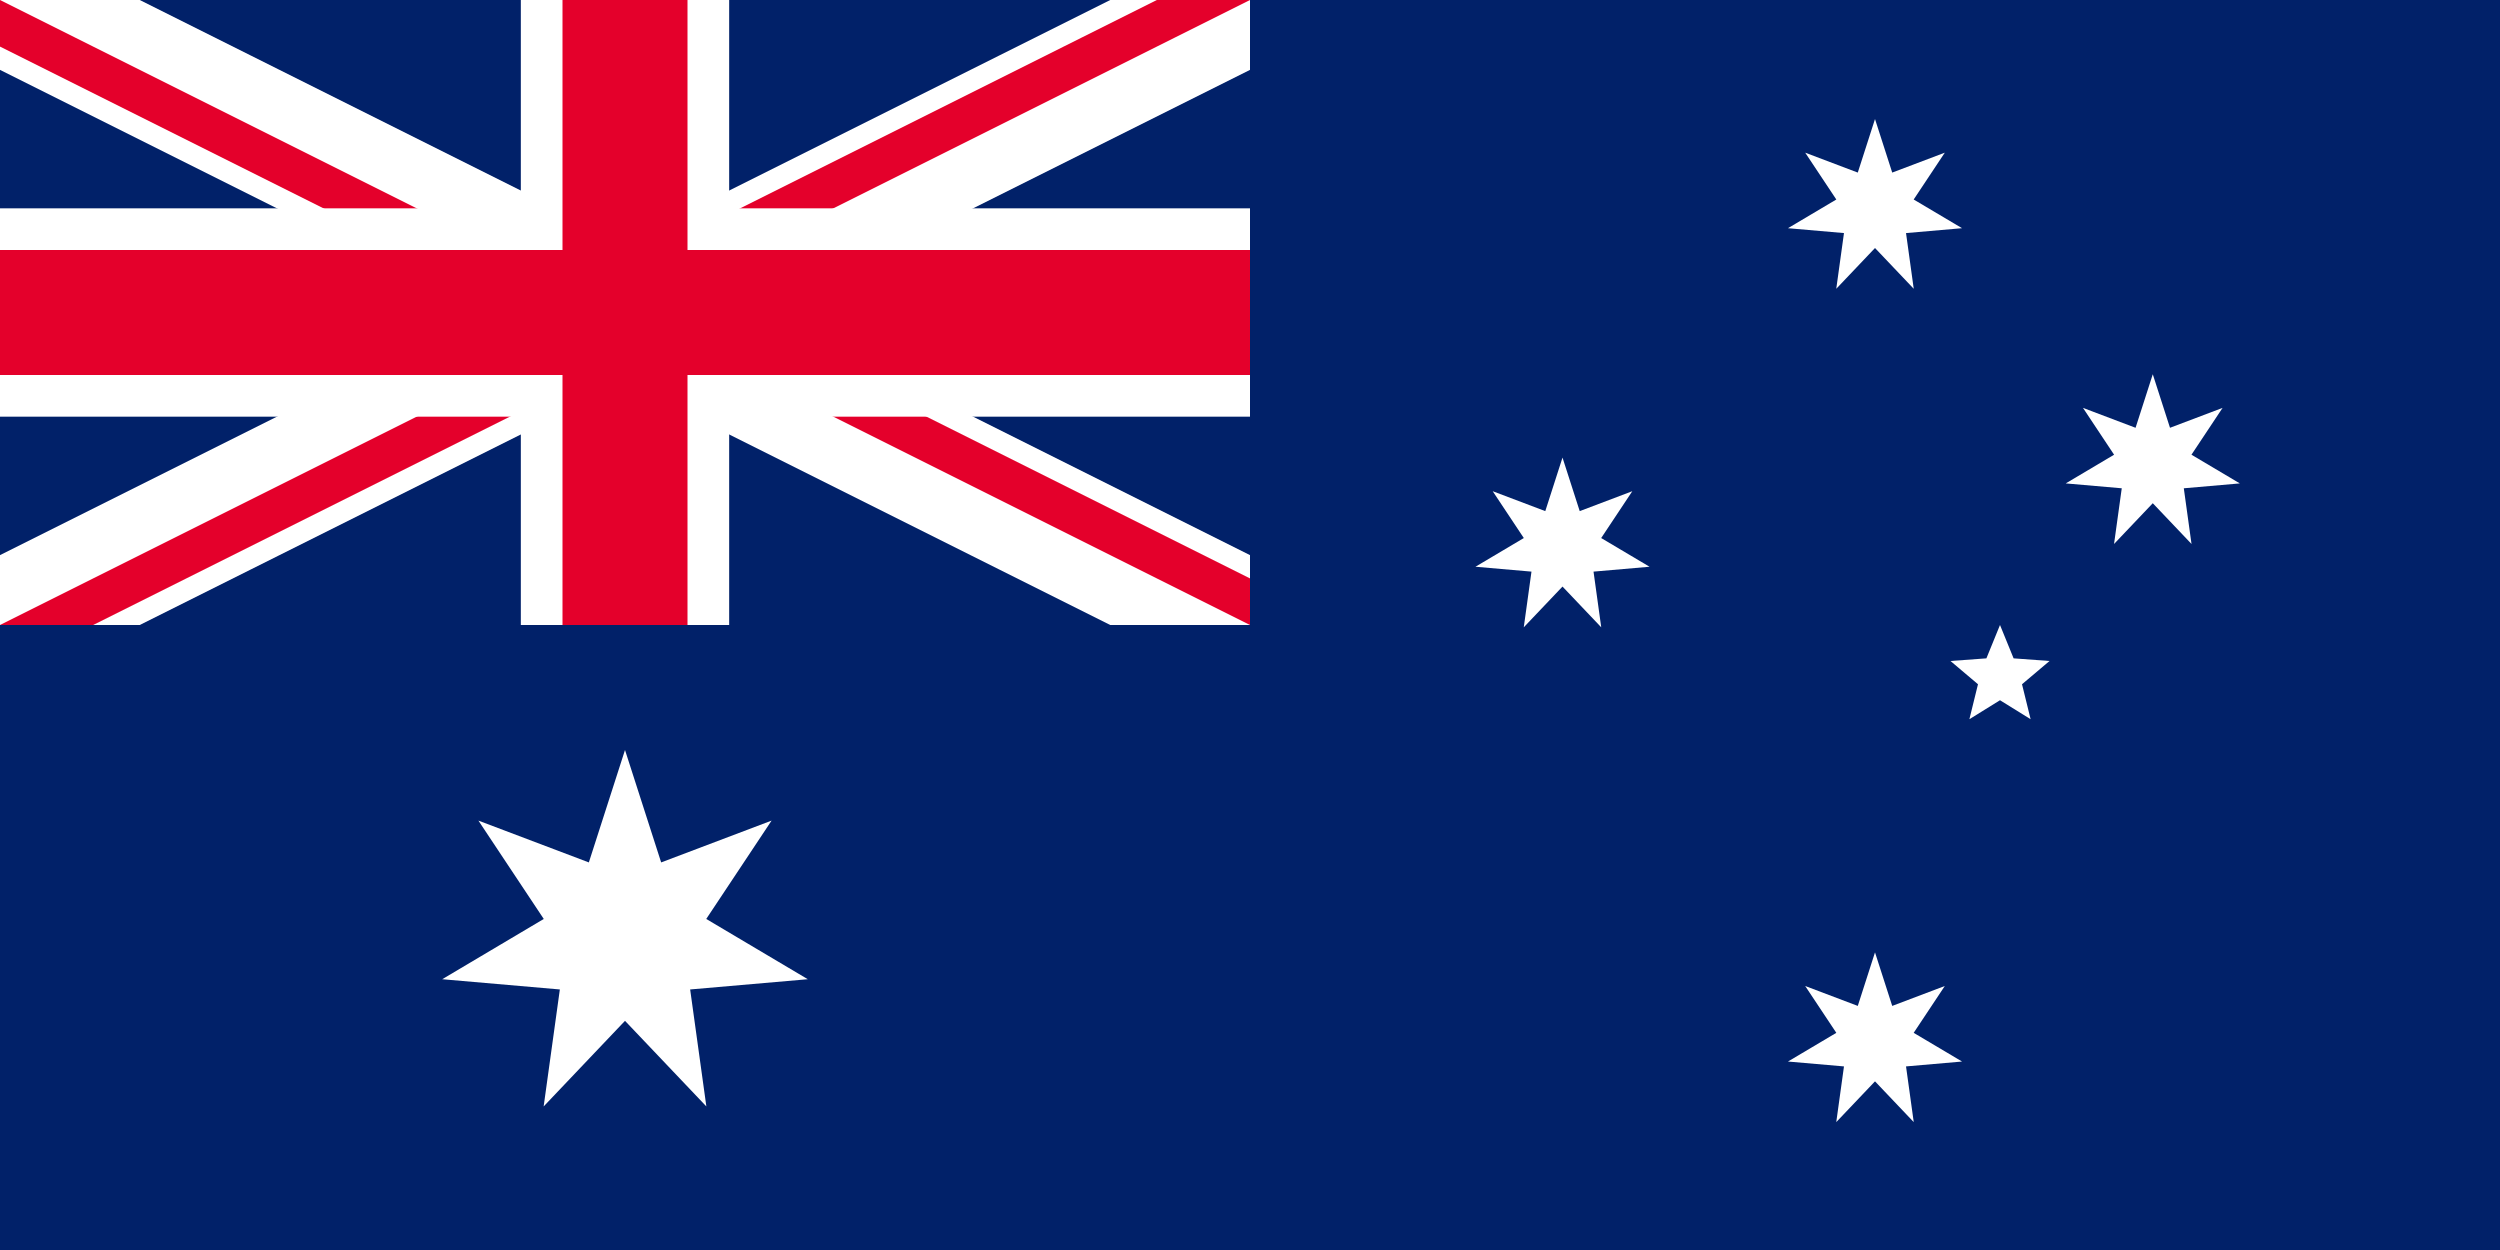
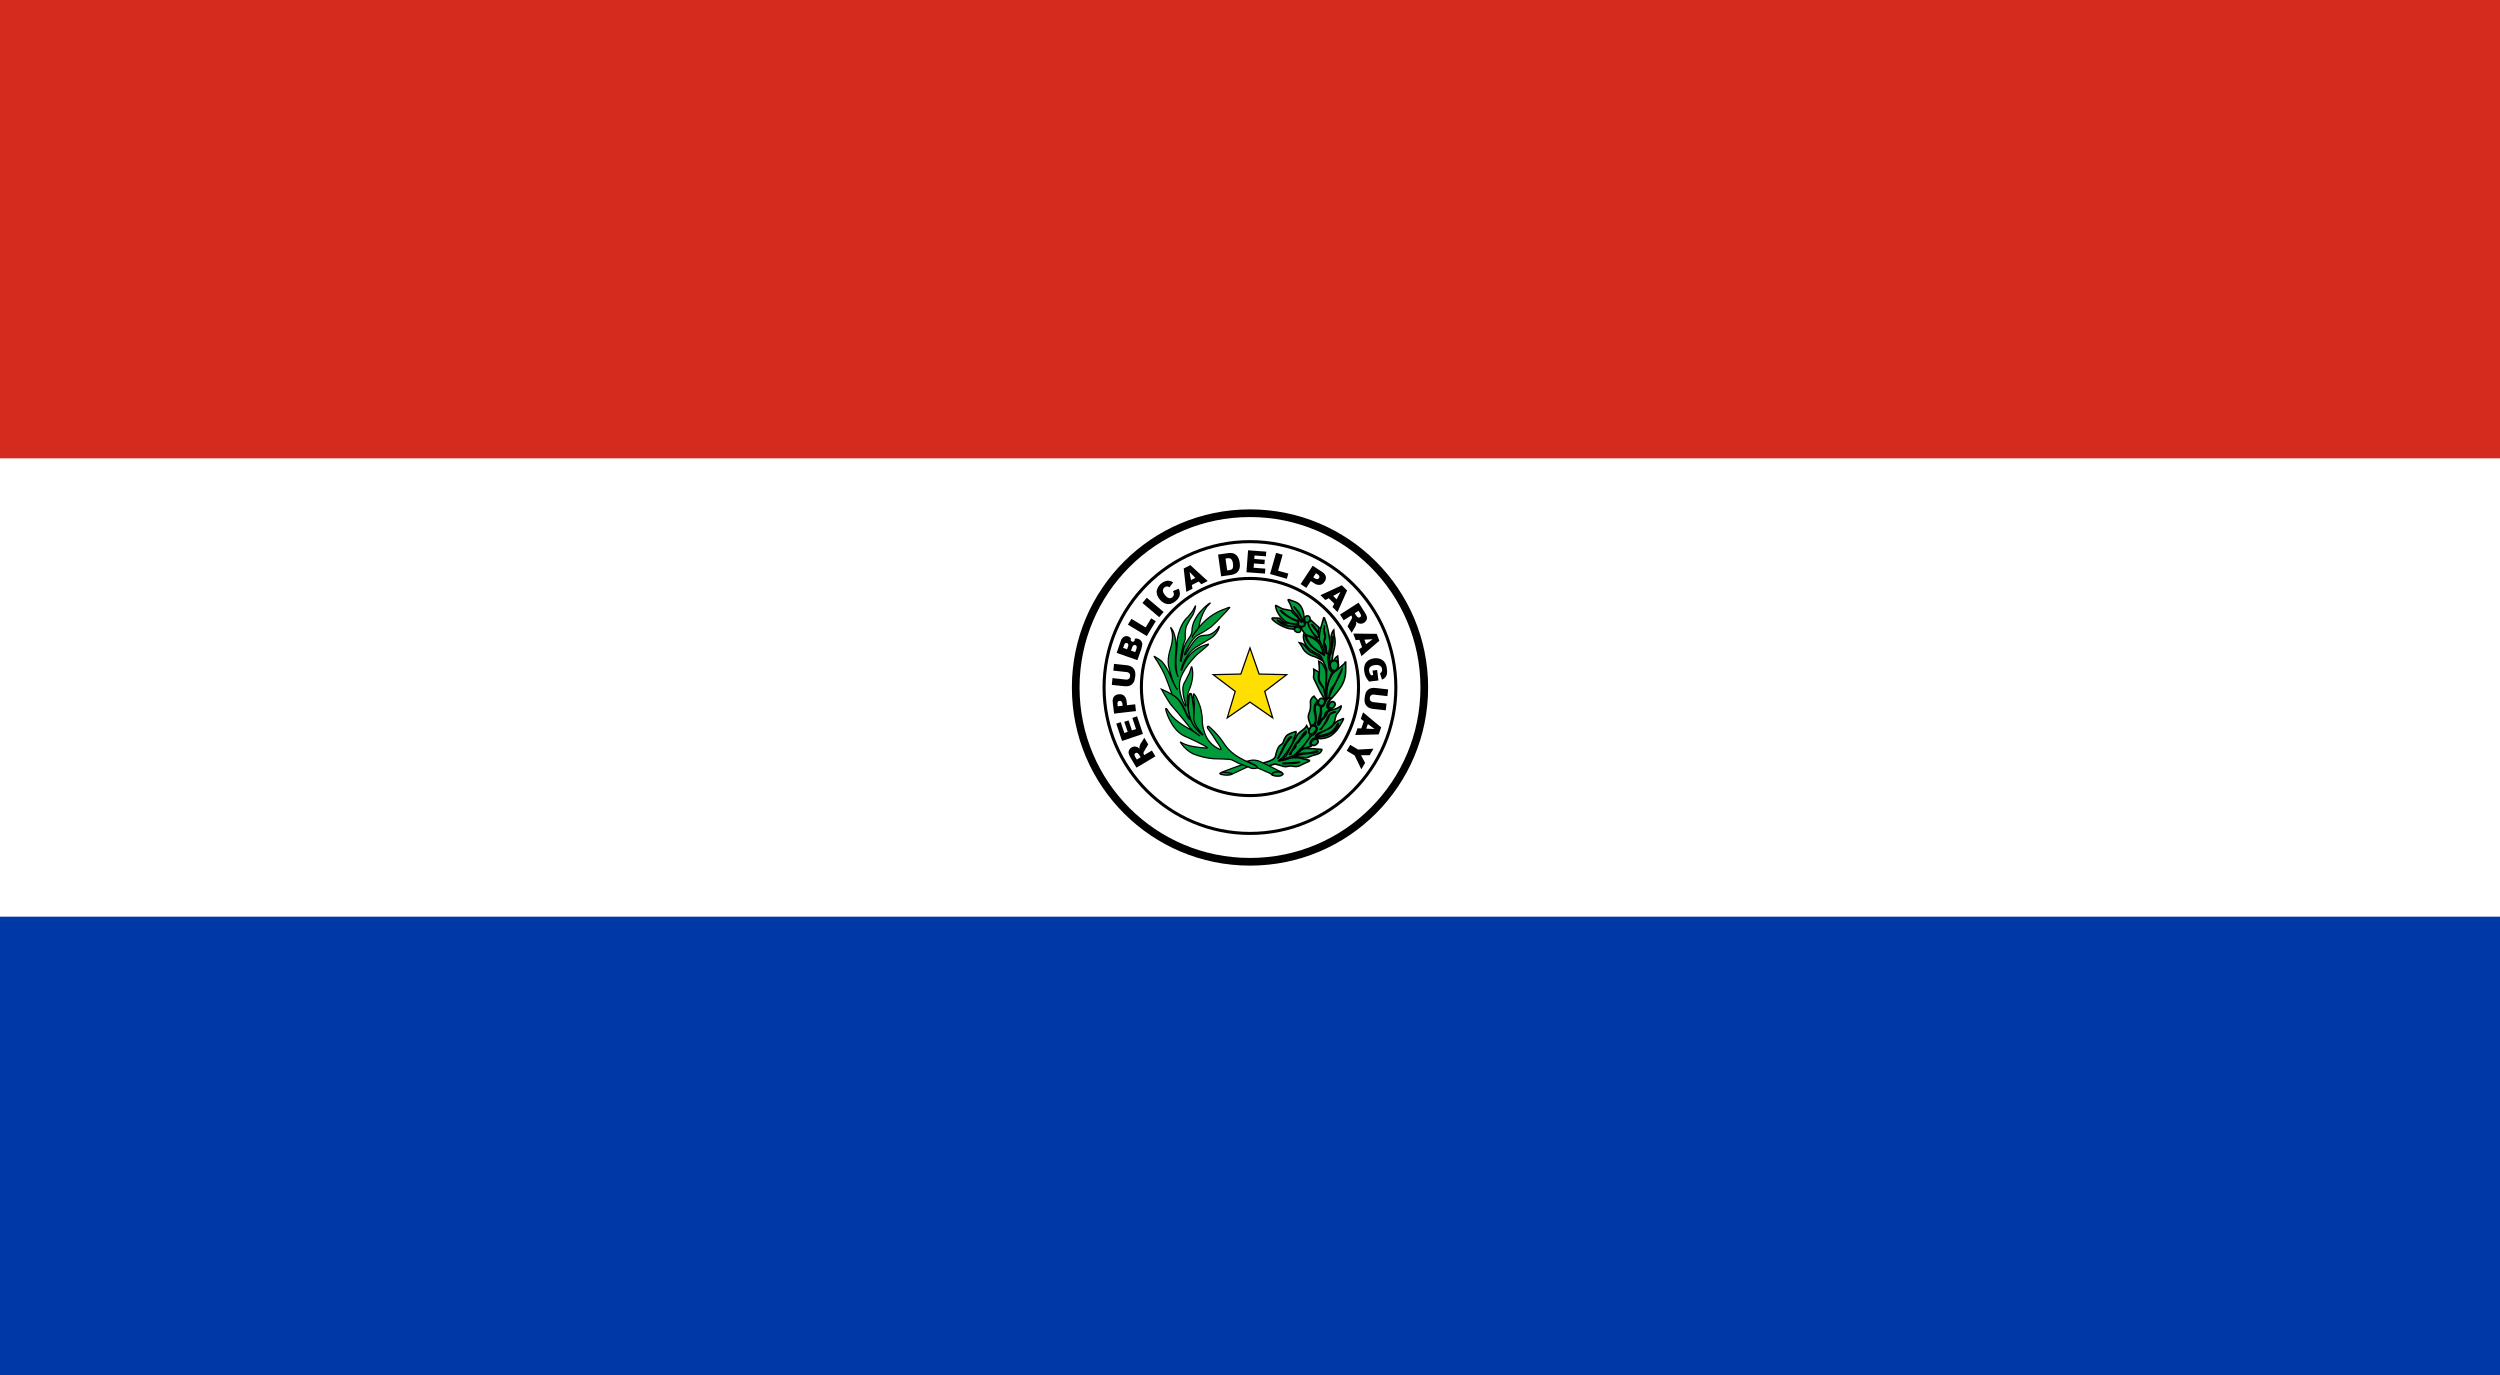
- <svg xmlns="http://www.w3.org/2000/svg" xmlns:xlink="http://www.w3.org/1999/xlink" viewBox="0 0 10080 5040">
-   <defs>
-     <clipPath id="b">
-       <path d="M0 0h6v3H0z" />
-     </clipPath>
-     <clipPath id="c">
-       <path d="M0 0v1.5h6V3zm6 0H3v3H0z" />
-     </clipPath>
-     <path id="a" d="M0-360l69.421 215.845 212.038-80.301L155.99-35.603l194.985 115.71-225.881 19.651 31.105 224.59L0 160l-156.198 164.349 31.105-224.59-225.881-19.651 194.986-115.711-125.471-188.853 212.038 80.301z" />
-     <path id="e" d="M0-210L54.86-75.508l144.862 10.614L88.765 28.842l34.67 141.052L0 93.334l-123.435 76.56 34.67-141.052-110.957-93.736L-54.86-75.508z" />
-     <use id="d" xlink:href="#a" transform="scale(2.1)" />
-   </defs>
-   <path fill="#012169" d="M0 0h10080v5040H0z" />
-   <path d="M0 0l6 3m0-3L0 3" stroke="#fff" stroke-width=".6" clip-path="url(#b)" transform="scale(840)" />
-   <path d="M0 0l6 3m0-3L0 3" stroke="#e4002b" stroke-width=".4" clip-path="url(#c)" transform="scale(840)" />
-   <path d="M2520 0v2520M0 1260h5040" stroke="#fff" stroke-width="840" />
-   <path d="M2520 0v2520M0 1260h5040" stroke="#e4002b" stroke-width="504" />
-   <g fill="#fff">
-     <use xlink:href="#d" x="2520" y="3780" />
-     <use xlink:href="#a" x="7560" y="4200" />
-     <use xlink:href="#a" x="6300" y="2205" />
-     <use xlink:href="#a" x="7560" y="840" />
-     <use xlink:href="#a" x="8680" y="1869" />
-     <use xlink:href="#e" x="8064" y="2730" />
-   </g>
+ <svg xmlns="http://www.w3.org/2000/svg" viewBox="0 0 1200 660">
+   <path d="M0 0h1200v660H0z" fill="#0038a8" />
+   <path d="M0 0h1200v440H0z" fill="#fff" />
+   <path d="M0 0h1200v220H0z" fill="#d52b1e" />
+   <path d="M683.656 329.978A83.656 83.656 0 1 1 600 246.344a83.657 83.657 0 0 1 83.656 83.634z" fill="#fff" stroke="#000" stroke-miterlimit="10" stroke-width="3.687" />
+   <path d="M640.448 317.02c-2.031-.08-2.043 2.158-2.043 2.158s.07-.662.012.09c-.039.743.333 2.555 1.833 2.7 1.583.139 2.109-1.711 2.122-2.609 0-.356-.116-2.3-1.924-2.34" fill="#009b3a" stroke="#000" stroke-width=".985" />
+   <path d="M547.516 363.468l-.717-1.187a4.618 4.618 0 0 0-.558-.675.818.818 0 0 0-.554-.273.987.987 0 0 0-.652.132.925.925 0 0 0-.49.675 1.911 1.911 0 0 0 .393 1.2l.725 1.235zm7.08-.408l-9.1 5.412-2.778-4.668a7.86 7.86 0 0 1-.95-2.122 2.373 2.373 0 0 1 .156-1.6 2.92 2.92 0 0 1 1.23-1.313 3.154 3.154 0 0 1 1.48-.457 2.98 2.98 0 0 1 1.426.365 4.562 4.562 0 0 1 .955.768 3.465 3.465 0 0 1-.113-.934 5.96 5.96 0 0 1 .221-.73 7.091 7.091 0 0 1 .313-.729l1.839-2.928 1.875 3.18-1.875 3.157a2.6 2.6 0 0 0-.4.92 1.485 1.485 0 0 0 .195.807l.156.258 3.687-2.194zm-16.02-7.41l-2.778-8.3 2.142-.72 1.74 5.2 1.606-.54-1.636-4.83 2.058-.671 1.616 4.806 1.97-.637-1.778-5.355 2.273-.774 2.822 8.458zm.3-16.9l-.112-.777a2.033 2.033 0 0 0-.47-1.284 1.135 1.135 0 0 0-.9-.282 1.3 1.3 0 0 0-.79.417 1.627 1.627 0 0 0-.192 1.28l.089.934zm-4.116 3.79l-.631-5.394a3.809 3.809 0 0 1 .524-2.734 3.212 3.212 0 0 1 2.293-1.152 3.259 3.259 0 0 1 2.6.657 4.283 4.283 0 0 1 1.236 2.82l.2 1.776 3.9-.453.382 3.264zm-.367-20.64l.338-3.25 6.282.676a5.511 5.511 0 0 1 1.71.482 3.549 3.549 0 0 1 1.362 1.074 3.756 3.756 0 0 1 .736 1.4 6.511 6.511 0 0 1 .1 2.31 11.886 11.886 0 0 1-.294 1.654 4.269 4.269 0 0 1-.593 1.469 3.841 3.841 0 0 1-1.019 1.03 3.328 3.328 0 0 1-1.289.55 5.822 5.822 0 0 1-1.812.112l-6.253-.66.337-3.255 6.416.7a1.691 1.691 0 0 0 2.023-1.6 1.783 1.783 0 0 0-.339-1.371 1.816 1.816 0 0 0-1.293-.623zm10.523-8.892l.564-1.566a1.923 1.923 0 0 0 .1-1.236.98.98 0 0 0-.642-.578.907.907 0 0 0-.828.068 1.861 1.861 0 0 0-.672 1.03l-.558 1.576zm-3.924-1.376l.475-1.329a1.584 1.584 0 0 0 .087-1.1.867.867 0 0 0-.612-.52.909.909 0 0 0-.774.034 1.566 1.566 0 0 0-.578.895l-.5 1.366zm-5 1.755L538 307.6a3.418 3.418 0 0 1 1.509-1.97 2.519 2.519 0 0 1 2.04-.152 2.563 2.563 0 0 1 1.322 1.095.983.983 0 1 0 1.724.048 2.612 2.612 0 0 1 1.779.04 2.935 2.935 0 0 1 1.26.84 3.141 3.141 0 0 1 .632 1.334 3.719 3.719 0 0 1-.089 1.279c-.166.744-.264 1.215-.348 1.435l-1.862 5.33zm5.392-13.555l1.71-2.791 6.811 4.128 2.652-4.356 2.22 1.356-4.322 7.145zm6.986-10.406l2.1-2.5 8.07 6.823-2.106 2.5zm14.657-5.686l2.75-1.176a5.475 5.475 0 0 1 .582 2.135 4.092 4.092 0 0 1-.39 1.92 6.472 6.472 0 0 1-1.534 1.815 6.981 6.981 0 0 1-2.5 1.415 4.659 4.659 0 0 1-2.592-.151 6.161 6.161 0 0 1-2.66-1.97 5.562 5.562 0 0 1-1.5-3.988 6.283 6.283 0 0 1 5.066-4.994 4.627 4.627 0 0 1 2.886.807l-1.807 2.344a2.19 2.19 0 0 0-.7-.34 1.588 1.588 0 0 0-.878-.01 1.847 1.847 0 0 0-.8.4 1.919 1.919 0 0 0-.74 1.784 3.88 3.88 0 0 0 .975 1.883 4.025 4.025 0 0 0 1.956 1.507 2.087 2.087 0 0 0 2.327-1.755 3.249 3.249 0 0 0-.432-1.625m10.7-6.355l-2.763-2.86.7 3.924zm1.647 1.736l-3.312 1.684.338 1.794-2.975 1.512-1.26-11.23 3.18-1.625 8.346 7.623-3.043 1.556zm12.855-11.022l.813 5.71.795-.117a3.3 3.3 0 0 0 1.425-.424 1.562 1.562 0 0 0 .544-.895 4.658 4.658 0 0 0 0-1.843 3.575 3.575 0 0 0-.863-2.194 2.343 2.343 0 0 0-1.9-.35zm-3.557-1.912l4.8-.691a5.844 5.844 0 0 1 2.332.059 3.842 3.842 0 0 1 1.622.9 4.593 4.593 0 0 1 1.059 1.556 7.455 7.455 0 0 1 .548 2 6.487 6.487 0 0 1-.01 2.641 4.468 4.468 0 0 1-.833 1.716 3.521 3.521 0 0 1-1.343 1.027 7.324 7.324 0 0 1-1.9.579l-4.812.677zm14.391-2.05l8.727.647-.162 2.251-5.464-.408-.127 1.678 5.068.374-.183 2.145-5.041-.36-.148 2.063 5.621.417-.176 2.383-8.895-.656zm13.446 1.234l3.142.876-2.172 7.685 4.906 1.386-.716 2.49-8.052-2.28zm17.84 11.732l.676.438a2.11 2.11 0 0 0 1.28.456.984.984 0 0 0 .78-.486 1.3 1.3 0 0 0 .2-.895 1.773 1.773 0 0 0-.863-.962l-.78-.526zm-.26-5.569l4.544 3a3.682 3.682 0 0 1 1.74 2.163 3.1 3.1 0 0 1-.585 2.5 3.214 3.214 0 0 1-2.175 1.546 4.181 4.181 0 0 1-2.95-.856l-1.494-.992-2.147 3.273-2.74-1.814zm11.472 16.122l1.842-3.525-3.5 1.892zm-1.117 2.1l-2.652-2.606-1.6.876-2.376-2.335 4.884-2.256 5.381-2.487 2.528 2.5-4.6 10.335-2.43-2.412zm9.821 4.587l.745 1.177a4.374 4.374 0 0 0 .583.656.873.873 0 0 0 .57.249.91.91 0 0 0 .626-.156 1 1 0 0 0 .486-.69 1.944 1.944 0 0 0-.437-1.177l-.755-1.206zm-7.07.627l8.913-5.69 2.926 4.586a9 9 0 0 1 1.053 2.082 2.585 2.585 0 0 1-.138 1.6 2.934 2.934 0 0 1-1.17 1.344 2.778 2.778 0 0 1-1.49.5 3.22 3.22 0 0 1-1.436-.293 5.456 5.456 0 0 1-.965-.753 3.707 3.707 0 0 1 .141.924 5.741 5.741 0 0 1-.186.73 3.884 3.884 0 0 1-.318.748l-1.725 2.987-2-3.118 1.8-3.2a2.221 2.221 0 0 0 .357-.948 1.175 1.175 0 0 0-.225-.8l-.142-.242-3.626 2.31zm12.5 14.24l3.17-2.393-3.963.22zm-1.924 1.416l-1.27-3.5-1.8.126-1.152-3.137 11.3.132 1.221 3.336-8.58 7.354-1.176-3.23zm5.06 11.246l2.176-.287.63 5.04-4.473.54a10.037 10.037 0 0 1-1.641-2.375 8.267 8.267 0 0 1-.69-2.577 6.089 6.089 0 0 1 .268-3.123 4.428 4.428 0 0 1 1.656-2.082 6.431 6.431 0 0 1 2.8-1 5.925 5.925 0 0 1 3.076.34 4.643 4.643 0 0 1 2.192 1.824 6.564 6.564 0 0 1 .861 2.812 7.275 7.275 0 0 1 .01 2.631 3.167 3.167 0 0 1-.8 1.56 4.092 4.092 0 0 1-1.554 1.061l-.95-3.05a1.693 1.693 0 0 0 .823-.778 2.171 2.171 0 0 0 .172-1.206 2.246 2.246 0 0 0-.95-1.614 3.652 3.652 0 0 0-2.437-.34 3.814 3.814 0 0 0-2.352.938 2.423 2.423 0 0 0-.5 1.892 3.41 3.41 0 0 0 .284 1.007 6.607 6.607 0 0 0 .676 1.085l1-.137zm6.694 15.856l-.372 3.238-6.252-.7a5.306 5.306 0 0 1-1.726-.492 3.8 3.8 0 0 1-1.352-1.074 3.754 3.754 0 0 1-.72-1.386 6.879 6.879 0 0 1-.09-2.325c.07-.506.169-1.065.29-1.663a4.267 4.267 0 0 1 .618-1.464 4.135 4.135 0 0 1 1.01-1.017 3.645 3.645 0 0 1 1.3-.54 5.517 5.517 0 0 1 1.814-.1l6.262.714-.372 3.23-6.4-.736a1.85 1.85 0 0 0-1.407.327 1.781 1.781 0 0 0-.621 1.26 1.76 1.76 0 0 0 .327 1.371 1.916 1.916 0 0 0 1.28.647zM655.8 349.76l3.984.142-3.216-2.345zm-2.363-.12l1.206-3.507-1.476-1.056 1.1-3.156 8.693 7.223-1.2 3.379-11.26.277 1.107-3.239zm5.837 9.734l-1.839 3.127-4.164.014 1.993 3.658-1.827 3.089-3.214-6.66-3.812-2.246 1.675-2.826 3.808 2.262z" />
+   <path d="M670.01 330a70.028 70.028 0 1 1-70.024-70.011A70.032 70.032 0 0 1 670.01 330z" fill="none" stroke="#000" stroke-miterlimit="10" stroke-width="1.475" />
+   <path d="M652.093 329.754a52.113 52.113 0 1 1-52.109-52.1 52.1 52.1 0 0 1 52.109 52.1z" fill="none" stroke="#000" stroke-miterlimit="10" stroke-width="1.475" />
+   <path d="M599.99 311.012l4.377 12.53 13.244.3-10.554 8.026 3.837 12.7-10.9-7.548-10.908 7.548 3.818-12.7-10.57-8.026 13.27-.3z" fill="#fedf00" stroke="#000" stroke-width=".602" />
+   <path d="M624.052 365.729a8.869 8.869 0 0 1-2.69.648c-.476.062-2.343.081-3.133.11-.435.03-1.273.151-1.709.151-3.828-.436 6.219-.375 7.532-.91m-10.031-2.96c.25-.448 1.5-3.24 1.956-4.033s1.5-2.856 2.12-3.72c.32-.468 1.569-1.824 1.867-1.217-2.175 1.88-3.89 5.163-4.8 7.37a18.188 18.188 0 0 1-1.1 1.789c-.256.315-.151.912-.552.96-.423.053-.127.13-.127.13s.362-.808.637-1.28zm14.431 2.135a19.168 19.168 0 0 1-2.8-.638 14.357 14.357 0 0 0-4.391-.6 12.035 12.035 0 0 0-4.135.948 10.282 10.282 0 0 1-2.823.5s-.9.141-.48-.067c.4-.2 1.8-1.29 1.8-1.29l.9-1.235c.26-.072 4.836-6.077 4.338-7.689.7-1.186 1.522-3.3 1.214-3.672a13.233 13.233 0 0 0-4.312 1.764 7.446 7.446 0 0 0-1.74 3.212c-.254.894-1.568 1.633-1.568 1.633-1.068.768-1.842 3.2-2.205 5.19-.367 1.964-5.208 3.053-5.208 3.053s-1.343.5-.151.88c.2.058.737.957 1.164.971.592.069 3.6-1.218 4.063-1.116q1.531.348 3.028.828a4.437 4.437 0 0 0 2.895.292 5.923 5.923 0 0 1 2.848-.01 5.175 5.175 0 0 0 2.371-.064 18.9 18.9 0 0 0 2.152-1.046s1.686-.73 2.66-1.187.383-.656.383-.656" fill="#009b3a" stroke="#000" stroke-width=".754" />
+   <path d="M615.3 370.745s-6.665-3.487-7.023-3.57c-.21-.029-3.024-1.58-4.311-1.98a8.955 8.955 0 0 0-2.676-.35 19.977 19.977 0 0 0-2.889.561l1.656.677s1.554.763 2.314 1.172c1.087.574 1.136 1.273 1.136 1.273l6.035 2.655 1.224.88s1.114-1.537 4.534-1.318" fill="#009b3a" stroke="#000" stroke-width=".602" />
+   <path d="M622 356.9c2.1-1.87 3.121-4.528 4.846-6 .28.2.28.534-.062 1.123-.326.58-.76.78-.95 1.082a24.754 24.754 0 0 0-1.686 1.868 3.613 3.613 0 0 1-1.493 1.718c-.91.544-.624 1.409-.7 1.772-.073.4-1.475 1.4-2.152 2.645-.129 1.294-.187.751-.972 1.211A54.559 54.559 0 0 0 622 356.9m-4.711 5.917c-.135.283-4.269 2.63-2.976 2.282s5.1-1.717 6.19-2.2c1.327-.579 2.123-1.8 3.12-2.783 1.017-1.01 4.163-4.017 4.707-5.176.532-1.194 1.016-2.854-1.117-6.582a4.787 4.787 0 0 1-1.126 1.41 20.865 20.865 0 0 1-1.958 1.5l-1.368 1.293s-4.831 8.875-5.472 10.255" fill="#009b3a" stroke="#000" stroke-width=".794" />
+   <path d="M634.086 359.7s-2.646-.237-2.876-.237c-.25 0-1.7-.2-3.808-.2a4.055 4.055 0 0 0-3.42 1.307c-.593.653-2.24 2.16-2.24 2.16l.888-.078a5.5 5.5 0 0 1 4.42-1.092 9.462 9.462 0 0 0 3.63-.706c2.15-.754 2.024-.048 1.788.024a11.13 11.13 0 0 1-3.192.644c-1.6.088-3 .4-3.624.4s-5.29 1.275-5.29 1.275 5.04.3 5.584.475a2.825 2.825 0 0 0 2.088-.219 15.063 15.063 0 0 1 3.6-1.24 7.074 7.074 0 0 0 1.75-.695 3.337 3.337 0 0 0 .98-1.176c.485-.876-.276-.639-.276-.639m2.474-13.81a10.53 10.53 0 0 1 1.956-3.371 6.788 6.788 0 0 1 1.871-.856c.2-.068 1.648-.138-.16.359a3.748 3.748 0 0 0-2.214 1.4 10.835 10.835 0 0 1-2.358 4.4 8.84 8.84 0 0 0-1.408 2.083l-.924.32c1.694-1.037 2.43-2.961 3.237-4.337zm8.193-.988a4.785 4.785 0 0 0-1.3.588c-2.16.648-3.044 2-3.99 3.108-.48.578-1.156 1.01-3.435 1.987a18.234 18.234 0 0 0-3.732 2.278s-.66.135-.534.456c.049.152.612.03.612.03s4.29-.612 6.078-1.7a7.821 7.821 0 0 0 2.87-2.91c.485-.739 1.029-2.13 1.054-1.235.084 2.373-3.6 4.674-5.208 5.384a16.842 16.842 0 0 1-3.5.763c-1.481.273-2.382.191-2.274-.135.151-.472.324-.57.715-1.036.706-.841 2.41-1.139 3.665-1.728a10.92 10.92 0 0 0 3.6-2.48 4.313 4.313 0 0 0 1.166-1.871c.55-1.869.578-2.9 1.093-3.571 1.812-2.232 2.077-2.952 2.166-3.948.019-.23-.941.529-1.44.806a10.638 10.638 0 0 1-3.337 1.1c-2.03.506-1.985 1.814-2.3 2.432a4.927 4.927 0 0 1-1.308 1.464 7.5 7.5 0 0 0-1.714 2.412c-.264.6-.736 1.026-1.113.978-.4-.074.76-4.4 1.014-5.112a9.2 9.2 0 0 0 .329-2.564c0-.447.016-1.624-.768-1.756s-.816-1.209-.816-1.209c-1.876 1.625-.828 4.488-.626 6.185a21.513 21.513 0 0 1-.387 4.8c1.812.774.387 2.976-.176 3.688-.593.723-1.716.855-2.22 1.493-.534.656-4.331 5.943-4.331 5.943l4.723-1.338s.44.078-.265-.456c-.715-.512.23-2.5.838-2.982a2.954 2.954 0 0 1 2.73-.248 10.253 10.253 0 0 0 4.875-.73c2.244-.885 3.209-2.32 4.272-3.4a27.729 27.729 0 0 0 2.3-3.695c.4-.668 1.122-1.937.68-1.786" fill="#009b3a" stroke="#000" stroke-width=".754" />
+   <path d="M631.36 357.6c.36-.146.414-.211 1.075-.932a1.15 1.15 0 0 0-.929-1.887c-.492.033-1.015-.081-1.982 1.22-.934 1.3.447 1.778.972 1.832a2.169 2.169 0 0 0 .864-.233" fill="#009b3a" stroke="#000" stroke-width=".84" />
+   <path d="M628.918 349.363c-.626 1.047-.96 2.249-.468 2.62a2.039 2.039 0 0 0 .914.444 3.175 3.175 0 0 0 1.975-1.4c.587-.876 1.067-1.838-.133-2.436a1.591 1.591 0 0 0-2.288.768" fill="#009b3a" stroke="#000" stroke-width=".858" />
+   <path d="M632.491 336.58s.1-.161-.313-.588a17.571 17.571 0 0 1-1.468-1.857 3.471 3.471 0 0 0-1.73 2.715 16.2 16.2 0 0 1 .02 3.195 10.358 10.358 0 0 1-.784 2.583 4.91 4.91 0 0 0 .24 3.6c.112.516.648 2.12.648 2.12a4.056 4.056 0 0 1 .68-.364 5.314 5.314 0 0 1 .892-.024 7.093 7.093 0 0 0 .81-2.2 16.551 16.551 0 0 0-.352-3.07 8.665 8.665 0 0 1-.1-4.047 3.82 3.82 0 0 1 1.455-2.063" fill="#009b3a" stroke="#000" stroke-width=".754" />
+   <path d="M634.428 338.77a1.886 1.886 0 0 0 1.108-.844 2.839 2.839 0 0 0 .345-1.662 1.5 1.5 0 0 0-2.676-.427c-1.374 2.81 1.222 2.934 1.222 2.934" fill="#009b3a" stroke="#000" stroke-width=".828" />
+   <path d="M638.315 334.714c-1.7.088-2.542 3.15-2.542 3.15a3.024 3.024 0 0 1-1.184 1.342c-.966.6-.4 1.455-.4 2.98a15.937 15.937 0 0 1-1.063 4.22l-.4.914s.037.686.658-.56c1.056-2.1 2.214-1.587 2.65-3.843.276-1.678 3.054-2.212 3.054-2.212l-.781-.146c-2.887-1.353.167-4.727.66-5.325.524-.6 1.023-.6-.66-.52" fill="#009b3a" stroke="#000" stroke-width=".984" />
+   <path d="M637.829 338.346c-.78 1.673 1.44 1.754 1.952 1.462a4.8 4.8 0 0 0 .676-.677c.9-1.294.077-2.17-.393-2.295-.452-.15-1.417-.265-2.235 1.51" fill="#009b3a" stroke="#000" stroke-width=".838" />
+   <path d="M633.612 331.854c.583 1.085 2.21 4.1 2.592 3.916.24-.117.05-.735.05-.735a10.1 10.1 0 0 0-.314-1.805c-.26-1-.2-2.271-.716-3.088s-1.714-1.785-2.19-3.074a10.747 10.747 0 0 1-.062-4.041c.048-.282.191-.1-.06-.389a17.511 17.511 0 0 0-2.31-1.411 13.583 13.583 0 0 1 .07 2.243c-.02.35-.118.758-.172 1.366-.048.579.3 1.308 1.143 2.972.979 1.926 1.45 3.108 1.969 4.046m12.336-14.363a12.522 12.522 0 0 1-.8 1.206c-.22.22-3.571 3.1-3.762 3.22-.162.127-1.912.686-3.5 4.99a17.715 17.715 0 0 0-.906 8.3l.774-.1.132-.42s.26-1.424.46-2.5c.222-1.065 1.416-2.554 2.209-3.653a14.952 14.952 0 0 0 1.365-2.62 39.335 39.335 0 0 1 2.22-4.69c.035 1.5-5.677 10.742-6.289 13.886l1.692-.258a41.725 41.725 0 0 0 4.317-5.5 14.782 14.782 0 0 0 1.935-5.462c.21-1.148.162-6.4.162-6.4" fill="#009b3a" stroke="#000" stroke-width=".754" />
+   <path d="M634.56 318.442a5.056 5.056 0 0 0-1.534-1.037 25.252 25.252 0 0 1 .206 2.52c0 .957.084 2.563.034 3.42-.034.854-.46 2.27.147 3.656a24.567 24.567 0 0 0 1.818 2.923 39.8 39.8 0 0 1 1.277 5.217 69.424 69.424 0 0 1-.042-7.59 16.55 16.55 0 0 0-.048-5.491 8.935 8.935 0 0 0-1.858-3.618m3.943-5.776a9.573 9.573 0 0 0 1.122-3.143 17.642 17.642 0 0 0 .132-2.528c-.019-.507-.22-1.386 0-1.445.2-.048.033.274.144 1.024.054.267-.13 1.008-.164 1.956a8.2 8.2 0 0 1-.413 2.418c-.294.9-.028 1.908-.209 2.19s-.715 1.371-.715 1.371a4.787 4.787 0 0 0-.264 1.673c.029.816.078 1.7.078 1.7a1.731 1.731 0 0 1 1.22-.817s.191-1.368.191-1.8a30.526 30.526 0 0 1 .828-4.086 11.8 11.8 0 0 0 .045-5.973 26.805 26.805 0 0 1-.29-2.83s-.808.647-1.288 3.093c-.148.744.166 2.738.043 4.864a47.061 47.061 0 0 1-1.325 6.22" fill="#009b3a" stroke="#000" stroke-width=".754" />
+   <path d="M638.5 312.666l-.054.1a.22.22 0 0 0 .054-.1" fill="#009b3a" stroke="#000" stroke-width=".754" />
+   <path d="M635.317 300.335c.432 0 .432.467.343.836a8.714 8.714 0 0 0-.058 1.23 13.081 13.081 0 0 0 .324 1.7 3 3 0 0 1 .308 1.794c-.08.682-.78 1.483-.534 2.641a11.249 11.249 0 0 0 .784 1.77 8.46 8.46 0 0 1 .132 1.986 2.124 2.124 0 0 0 .411 1.19s-.485.906-.647-.227a9.706 9.706 0 0 0-.484-2.466 5.34 5.34 0 0 1-.148-4.033 3.753 3.753 0 0 0 .192-1.308c0-.579-.356-1.568-.425-2.18-.06-.487-.02-1.513-.02-1.884m-2.265 5.44a8.373 8.373 0 0 0 1.166 2.748 17.065 17.065 0 0 1 .921 2.3 7.726 7.726 0 0 1 .192 1.075c0 .141.093 1.148.093 1.148v.418s-2.294-1.337-3.3-2.052-2.136-1.708-2.862-2.305c-.823-.677-2.784-3-2.808-4.864l-.9-.817a7.755 7.755 0 0 0 2.557 6.818 16.241 16.241 0 0 0 4.136 2.6c2.186 1.008 1.9 1.909 2.81 3.845a28.973 28.973 0 0 1 1.572 3.614c.078.588-.249 8.857-.249 8.857l.078.75s2-7.66 2.958-8.515c0 0-1.9-.293-1.754-3.288l-.334-1.975a7.878 7.878 0 0 1 .334-3.847 14.022 14.022 0 0 0 .559-5.034c-.181-1.4-.246-1.814-.416-3.152a47.276 47.276 0 0 0-1.187-5.418 13.076 13.076 0 0 0-.715-2.032c-.1-.292-.285-1.256-.593-1.27-.177-.01-.447 1.24-.447 1.24s-.4 1.362-.484 1.731a21.342 21.342 0 0 0-1.146 4.494c-.05.448-.1 1.654-.153 1.815a4.587 4.587 0 0 0-.029 1.118" fill="#009b3a" stroke="#000" stroke-width=".754" />
+   <path d="M634.933 317.273a5.478 5.478 0 0 0-.672-1.119c-.68-.8-1.6-1.483-4.2-2.757-2.6-1.294-3.284-3.42-4.607-4.3a5.585 5.585 0 0 0-1.783-.618s1.156 1.591 1.43 2.14a6.3 6.3 0 0 0 1.867 2.51 9.966 9.966 0 0 0 4.273 2.136 16.854 16.854 0 0 1 3.695 2m-8.185-12.292a14.106 14.106 0 0 0 2.146 4.272c2.15 2.718 6.291 4.66 6.291 4.66a18.3 18.3 0 0 0-1.6-4.514c-1.883-3.04-6.855-4.53-6.855-4.53s-.088-.116.014.112m5.936 1.282c1.114-2.44-2.212-4.77-3.15-6.47.347-.276.759.448 1.14.93.545.724 2.079 2.82 2.079 2.82l.475-2.232-3.961-3.6c-.048.524-1.272.955-1.272.955-.593 3.336 4.69 7.6 4.69 7.6" fill="#009b3a" stroke="#000" stroke-width=".754" />
+   <path d="M625.787 300.61a3.947 3.947 0 0 1-1.294.428l.533 1.414.31.384s1.244 1.8 1.969 2.024a11.718 11.718 0 0 1 6.338 3.447s-3.884-4.38-5.373-7.664l-.5-1.892-1.408.093s.387 1.329-.573 1.767" fill="#009b3a" stroke="#000" stroke-width=".754" />
+   <path d="M611.251 297.809a13.862 13.862 0 0 0 2.112 1.566 19.154 19.154 0 0 0 5.175 2.32c.432.068 2.752.36 2.752.36a1.3 1.3 0 0 1 1.2-1.105l-3.287-.36a8.867 8.867 0 0 1-6.238-3.078c2.106 1.277 5.134 3.288 7.588 3.18 10.075-.99-3.036-1.24-4.173-1.969a10.773 10.773 0 0 1-2.234-1.98l-2.954-.132s-1.452-.091.063 1.2" fill="#009b3a" stroke="#000" stroke-width=".754" />
+   <path d="M623.113 303.546c.652-.048 1.108-.17 1.255-.884a1.257 1.257 0 0 0-1.132-1.587 1.469 1.469 0 0 0-1.852.789c-.416.972 1.1 1.6 1.1 1.6a1.357 1.357 0 0 0 .632.086m1.13-5.776c-.853 0-1.142.7-.96 2.052.225 1.368 2.317.77 2.317.77l.387-.2s.285-.22.127-1.308c-.147-1.114-1.014-1.314-1.872-1.314m3.426.96h-.033c-.016.01.033 0 .033 0" fill="#009b3a" stroke="#000" stroke-width=".754" />
+   <path d="M627.636 298.73a1.988 1.988 0 0 1 .3-.1c.435-.165.876-1.212.876-1.212a1.469 1.469 0 0 0-.792-1.764c-1.707-.34-1.751 1.157-1.751 1.157-.47 1.95 1.112 1.931 1.362 1.92m-7.6-6.7a4.711 4.711 0 0 0 1.158 1.747 22.134 22.134 0 0 1 1.74 1.92c.4.551 1.716 3.043 1.716 3.043a.489.489 0 0 0 .328-.228c.23-.388-.884-3.408-1-3.616a8.515 8.515 0 0 0-1.745-2.316 16.066 16.066 0 0 1-1.308-1.565 62.533 62.533 0 0 1 5.151 7.794s-.109-2.056-.222-3.16a9.429 9.429 0 0 0-1.489-4.683 5.215 5.215 0 0 0-2.544-2.014c-.861-.312-1.881-.74-2.973-1.09-1.128-.344-.26.672.156 1.548a10.127 10.127 0 0 1 1.03 2.621" fill="#009b3a" stroke="#000" stroke-width=".754" />
+   <path d="M615.835 297.329a6.052 6.052 0 0 0 3.92 1.94c2.327.365 2.523.21 2.523.21s1.207-.583.594-1.094c-3.42-1.5-6.658-3.294-8.3-5.307 0 0 .285-.277 1.47.91a13.764 13.764 0 0 0 1.569 1.372 24.947 24.947 0 0 0 3.024 1.794 13.419 13.419 0 0 0 2.312.748s.235-.5.445-.559-.127-.833-1.563-2a11.477 11.477 0 0 1-2.1-2.277s-1.7-.372-3.542-.679c-1.373-.218-3.955-2.222-3.91-1.678a9.241 9.241 0 0 0 1.083 3.4 13.6 13.6 0 0 0 2.474 3.216" fill="#009b3a" stroke="#000" stroke-width=".754" />
+   <path d="M596.61 366.914c-1.008.3-8.572 3.137-8.572 3.137l-2.112.846a7.188 7.188 0 0 1 5.15.813l8.425-3.9s-.024-.128-.234-.279a3.952 3.952 0 0 0-2.657-.617" fill="#009b3a" stroke="#000" stroke-width=".602" />
+   <path d="M585.607 371.153c-.056.048-.113.248.034.312.42.233.307.325 2.216.554 1.925.209 3.18-.156 3.509-.52.386-.423-4.769-1.211-5.76-.346" fill="#009b3a" stroke="#000" stroke-width=".644" />
+   <path d="M573.5 343.944l-.35-2.364s-.44-6.392-1.166-7.674c-.139-.284-.076-.948-.537-.959-.882-.066-.882 2.013-.989 3.9-1.434 9.5 6.143 16.754 6.143 16.754z" fill="#009b3a" stroke="#000" stroke-width=".836" />
+   <path d="M611 372.092s-.795-.177-.292-.8a4.035 4.035 0 0 1 2.2-.906 6.966 6.966 0 0 1 1.684.225c.6.149 1.438.681 1.194 1.067a2.814 2.814 0 0 1-2.187.825 7 7 0 0 1-1.869-.144c-.408-.155-.733-.269-.733-.269" fill="#009b3a" stroke="#000" stroke-width=".77" />
+   <path d="M602.785 367.572s-2.6-1.2-5.066-2.4c-3.25-1.587-7.155-3.79-9.874-7.832a39.406 39.406 0 0 0-7.081-8.223c-.736-.54-.842-.74-1.112-.36-.245.33-.074.617.132.967.7 1.139 2.421 3.278 3.038 4.427 1.063 2.052 3.264 4.293 3.244 5.622 0 .185-.642-.132-.642-.132a12.827 12.827 0 0 1-7.236-8c-1.52-4.524-.874-5.853-1.227-8.113-.6-4.018-.725-4.344-2.714-8.848-.054-.112-1.216-1.994-1.372-1.576a8.372 8.372 0 0 0 .2 2.554l.211 2.32s-.168 5.15-.168 5.462-1.3 3.526 4.214 8.93c0 0 .084.918-.656.11-.524-.578-4.469-3.608-5.669-8.592-1.236-4.986-1.416-9.976-.48-12.048.847-1.872 2.548-6.45 1.823-10.448-.084-.417-.2-1.644-.466-1.322-.112.156-.608 2.18-.907 2.88-.416.958-1.063 1.9-1.263 2.562-.388 1.123-2.289 2.86-1.917 6.055a20.258 20.258 0 0 0 1.1 5.555c.151.476.52 1.692.28 1.814-.221.117-1-1.454-1-1.454s-3.49-6.858-1.338-12.422c2.176-5.54 7.634-10.793 7.634-10.793s4.434-3.677 5.337-4.533c.353-.33.269-.578.151-.54a16.936 16.936 0 0 0-12.633 12.206s-.156.428-.377.322c-.275-.123 0-.6 0-.6s1.877-7.206 7.143-10.475c5.748-3.585 5.073-3.06 6.974-4.188a10.667 10.667 0 0 0 3.616-3.954 6.128 6.128 0 0 0 .608-1.756c-.06-.218-.318.083-.44.448a9.293 9.293 0 0 1-4.064 3.36c-2.444.847-4.43-.36-6.884 2.354a36.118 36.118 0 0 0-4.415 6.508s-.642.978-.784.948c-.27-.082.132-1.04.132-1.04s3.283-6.965 5.92-8.38a52.494 52.494 0 0 0 6.492-3.95 74.705 74.705 0 0 0 6.1-6.137c.24-.258 1.926-1.966 2.3-2.52.225-.3.76-.74.672-.816-.24-.18-1.839.588-1.839.588a27.4 27.4 0 0 0-14.1 10.567 13.555 13.555 0 0 1-1.164 1.476 4.463 4.463 0 0 0-.867 1.6c-.353-.292 3.058-4.555 3.058-4.555l.6-2.758a23.463 23.463 0 0 1 3.132-7.068c.21-.266 1.464-1.531 1.676-1.794.42-.456-.8.4-.584.209 0 0-8.11 5.822-8.11 13.157 0 1.317-.818 2.52-1.95 4.158a13.054 13.054 0 0 0-2.337 5.9q-.359 1.785-.745 3.564s.078 1.047-.26.969-.23-.944-.23-.944a68.593 68.593 0 0 1 1.416-7.15c.573-1.634.95-2.747.95-2.747s-.338-4.11.574-6.363a45.376 45.376 0 0 1 3.038-5.2 14.339 14.339 0 0 0 1.293-4.226c.035-.282-.186-.048-.553.772-.892 2.01-1.637 2.535-3.1 4.426 0 0-3.758 2.724-5.12 10.826 0 0-.045 3.02-.5 7.754a31.61 31.61 0 0 0 .342 8.672c.25 1.2.726 1.206.432 1.351-.183.093.116.016-.31-.888a11.911 11.911 0 0 1-.918-5.06c0-4.227.367-7.62.367-7.62s.276-6.83-2.556-9.909c-.137-.16.5 1.382.78 2.919a17.179 17.179 0 0 1-.47 5.583c-.181 1.036-2.069 5.55-1.4 9.786 0 0 1.6 7.184 3.655 10.666 0 0 1.28 1.5.148.094s-3.426-7-3.626-7.472a19.908 19.908 0 0 0-3.382-5.35 26.3 26.3 0 0 0-3.013-2.076s-1.2-.915-.29.3c.72.96 1.687 2.68 2.146 3.43a40.149 40.149 0 0 1 2.549 4.823c.74 1.626 2.46 6.407 2.46 6.407l1.1 3.032a13.273 13.273 0 0 1 2.85 2.142 20.769 20.769 0 0 1 3.944 6.678 12.87 12.87 0 0 0 1.908 3.132s-.27.519-1.4-1.44c-1.116-1.986-2.21-5.71-4.9-8.607-2.044-2.224-7.543-4.465-7.543-4.465s3.533 6.157 4.41 7.256c1.485 1.76 3.631 4.231 4.185 4.884.573.666 3.9 4.77 4.386 5.428a15.882 15.882 0 0 0 1.69 1.9c.876.933 3.473 2.636 3.675 2.9.038.272.09.048-.13-.113-1.152-.687-2.527-1.771-3.948-2.695-1.416-.939-6.884-3.273-10.568-8.35-.873-1.5-1.289-2.1-1.583-1.945-.451.239 2.48 9.936 8.507 13.02 0 0 6.649 2.957 8.124 3.847a33.918 33.918 0 0 1 3.2 1.814c.431.356-.392.336-.446.326-3.533-.276-8.6-.744-11.717-2.55 0 0-1.337-.938-.24.381a15.278 15.278 0 0 0 5.724 4.951 34.244 34.244 0 0 0 9.551 2.31c1.67.093 7.628.122 8.77.492 1.117.378 3.019 1.6 4.107 1.947.989.32 3.973 1.464 3.973 1.464a14.04 14.04 0 0 0 1.378.666c.539.215 2.774.195 2.932-.223.15-.375-.639-.946-.639-.946" fill="#009b3a" stroke="#000" stroke-width=".602" />
+   <path d="M641.423 317.075c.675.247.974 2.251.974 2.251s-.059-1.147-.059-1.712-.278-2.7-.278-2.7l-.6.428a4.347 4.347 0 0 0-1.112 1.576 2.416 2.416 0 0 1 1.074.16" fill="#009b3a" stroke="#000" stroke-width=".754" />
</svg>
